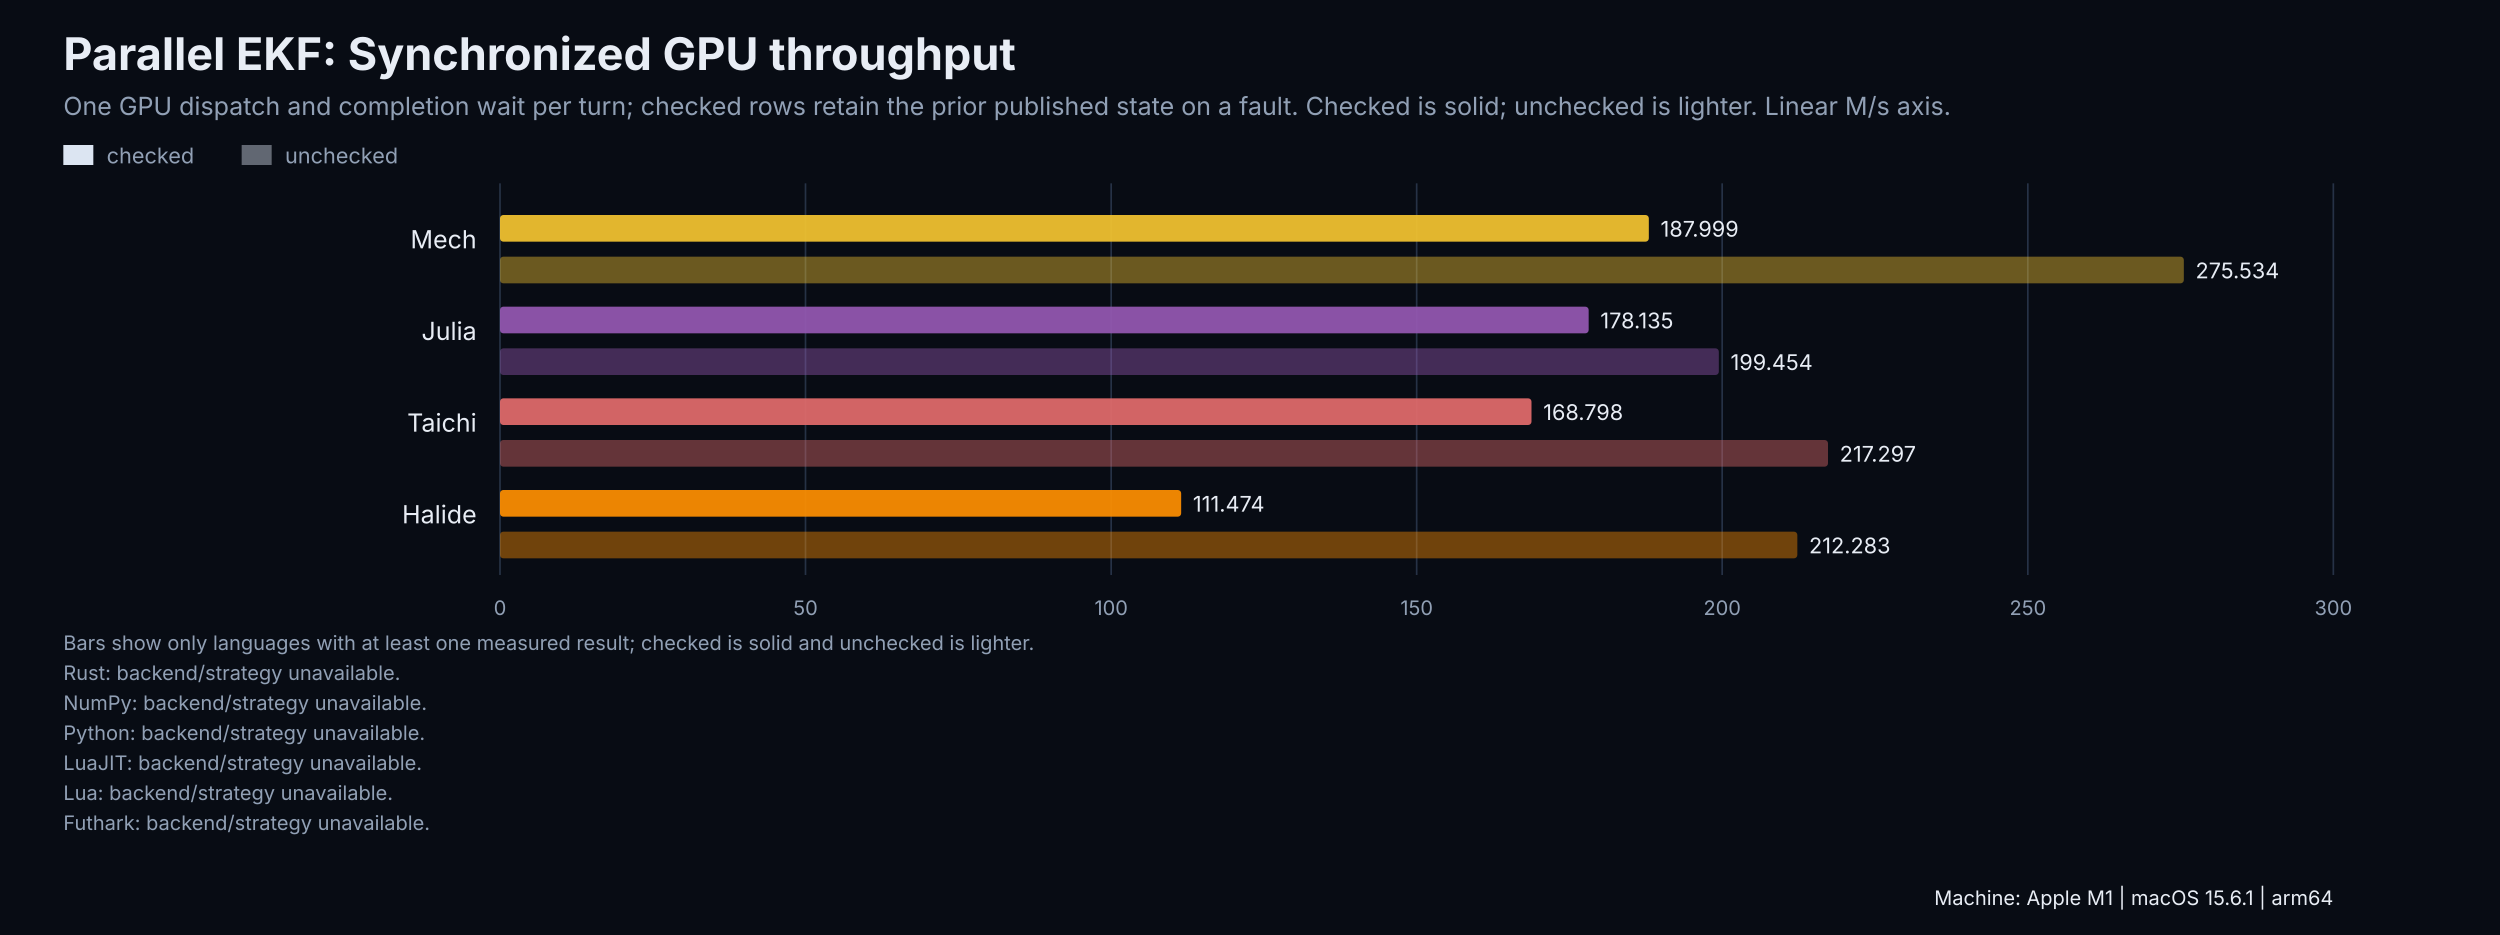
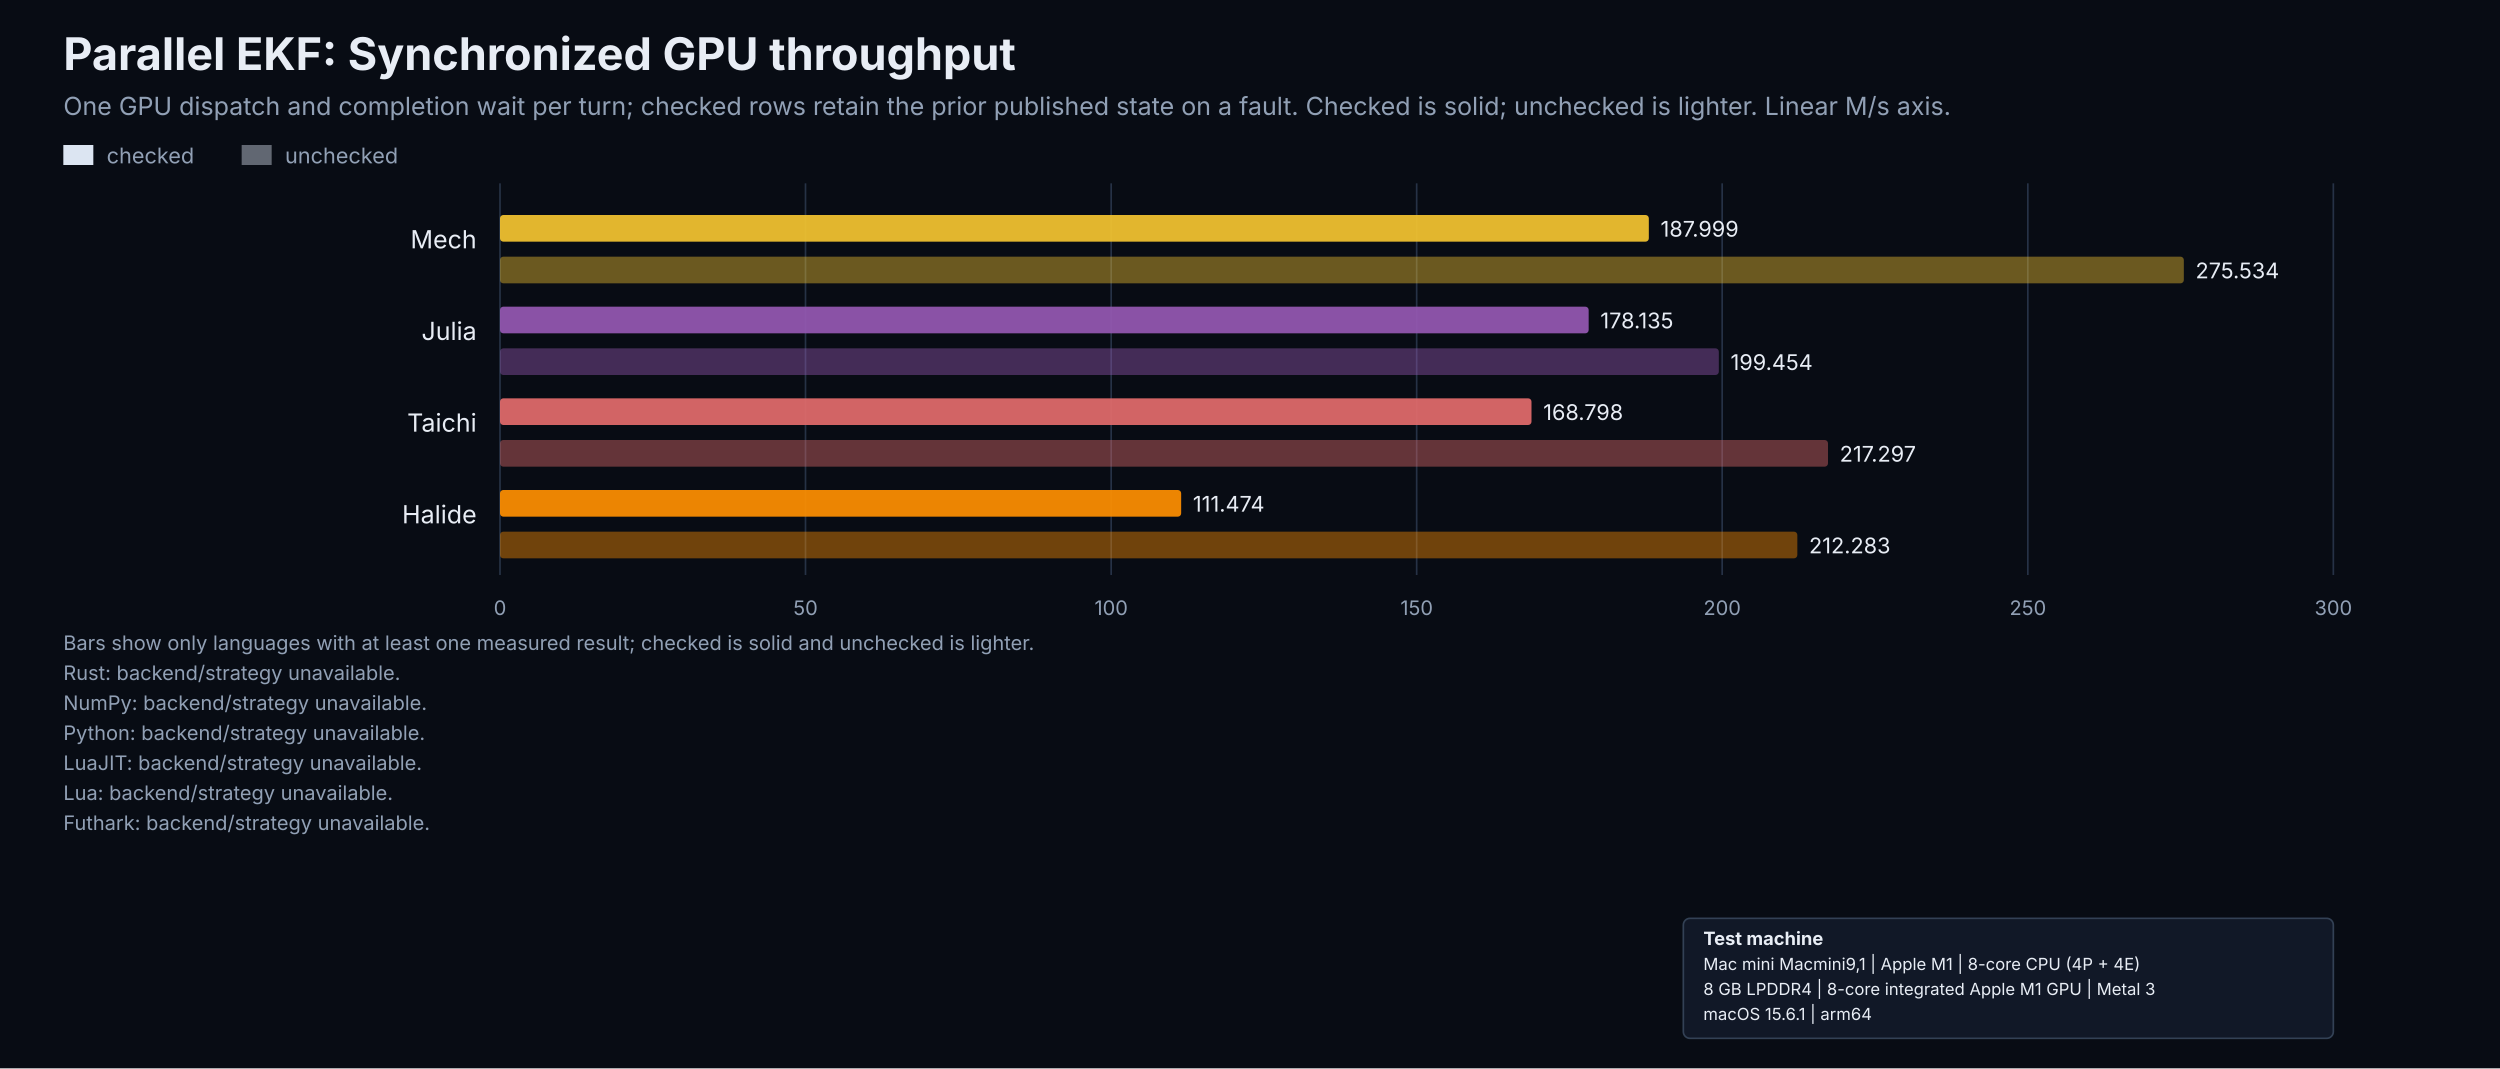
- <svg xmlns="http://www.w3.org/2000/svg" width="1500" height="561" viewBox="0 0 1500 561">
+ <svg xmlns="http://www.w3.org/2000/svg" width="1500" height="641" viewBox="0 0 1500 641">
  <rect width="100%" height="100%" fill="#080c14" />
  <style>text{font-family:-apple-system,BlinkMacSystemFont,"Segoe UI",sans-serif;fill:#e8edf5}.muted{fill:#91a0b5}.grid{stroke:#263246;stroke-width:1}.label{font-size:15px}.value{font-size:13px;font-variant-numeric:tabular-nums}</style>
  <text x="38" y="42" font-size="27" font-weight="700">Parallel EKF: Synchronized GPU throughput</text>
  <text x="38" y="69" class="muted" font-size="15">One GPU dispatch and completion wait per turn; checked rows retain the prior published state on a fault. Checked is solid; unchecked is lighter. Linear M/s axis.</text>
  <rect x="38" y="87" width="18" height="12" fill="#dce5f2" />
  <text x="64" y="98" class="muted" font-size="13">checked</text>
  <rect x="145" y="87" width="18" height="12" fill="#dce5f2" opacity="0.42" />
  <text x="171" y="98" class="muted" font-size="13">unchecked</text>
  <line x1="300.0" y1="110" x2="300.0" y2="345" class="grid" />
  <text x="300.0" y="369" text-anchor="middle" class="muted" font-size="12">0</text>
  <line x1="483.3" y1="110" x2="483.3" y2="345" class="grid" />
  <text x="483.3" y="369" text-anchor="middle" class="muted" font-size="12">50</text>
  <line x1="666.7" y1="110" x2="666.7" y2="345" class="grid" />
  <text x="666.7" y="369" text-anchor="middle" class="muted" font-size="12">100</text>
  <line x1="850.0" y1="110" x2="850.0" y2="345" class="grid" />
  <text x="850.0" y="369" text-anchor="middle" class="muted" font-size="12">150</text>
  <line x1="1033.3" y1="110" x2="1033.3" y2="345" class="grid" />
  <text x="1033.3" y="369" text-anchor="middle" class="muted" font-size="12">200</text>
  <line x1="1216.7" y1="110" x2="1216.7" y2="345" class="grid" />
  <text x="1216.7" y="369" text-anchor="middle" class="muted" font-size="12">250</text>
  <line x1="1400.0" y1="110" x2="1400.0" y2="345" class="grid" />
  <text x="1400.0" y="369" text-anchor="middle" class="muted" font-size="12">300</text>
  <text x="286" y="149" text-anchor="end" class="label">Mech</text>
  <rect x="300" y="129" width="689.3" height="16" rx="2" fill="#f4c430" opacity="0.92" />
  <text x="996.3" y="142" class="value">187.999</text>
  <rect x="300" y="154" width="1010.3" height="16" rx="2" fill="#f4c430" opacity="0.42" />
  <text x="1317.3" y="167" class="value">275.534</text>
  <text x="286" y="204" text-anchor="end" class="label">Julia</text>
  <rect x="300" y="184" width="653.2" height="16" rx="2" fill="#9558b2" opacity="0.92" />
  <text x="960.2" y="197" class="value">178.135</text>
  <rect x="300" y="209" width="731.3" height="16" rx="2" fill="#9558b2" opacity="0.42" />
  <text x="1038.3" y="222" class="value">199.454</text>
  <text x="286" y="259" text-anchor="end" class="label">Taichi</text>
  <rect x="300" y="239" width="618.9" height="16" rx="2" fill="#e36b6b" opacity="0.92" />
  <text x="925.9" y="252" class="value">168.798</text>
  <rect x="300" y="264" width="796.8" height="16" rx="2" fill="#e36b6b" opacity="0.42" />
  <text x="1103.8" y="277" class="value">217.297</text>
  <text x="286" y="314" text-anchor="end" class="label">Halide</text>
  <rect x="300" y="294" width="408.7" height="16" rx="2" fill="#ff8f00" opacity="0.92" />
  <text x="715.7" y="307" class="value">111.474</text>
  <rect x="300" y="319" width="778.4" height="16" rx="2" fill="#ff8f00" opacity="0.42" />
  <text x="1085.4" y="332" class="value">212.283</text>
  <text x="38" y="390" class="muted" font-size="12">Bars show only languages with at least one measured result; checked is solid and unchecked is lighter.</text>
  <text x="38" y="408" class="muted" font-size="12">Rust: backend/strategy unavailable.</text>
  <text x="38" y="426" class="muted" font-size="12">NumPy: backend/strategy unavailable.</text>
  <text x="38" y="444" class="muted" font-size="12">Python: backend/strategy unavailable.</text>
  <text x="38" y="462" class="muted" font-size="12">LuaJIT: backend/strategy unavailable.</text>
  <text x="38" y="480" class="muted" font-size="12">Lua: backend/strategy unavailable.</text>
  <text x="38" y="498" class="muted" font-size="12">Futhark: backend/strategy unavailable.</text>
-   <text x="1400" y="543" text-anchor="end" fill="#91a0b5" font-size="12">Machine: Apple M1 | macOS 15.6.1 | arm64</text>
+   <g aria-label="Test machine">
+     <rect x="1010" y="551" width="390" height="72" rx="4" fill="#111827" stroke="#334155" />
+     <text x="1022" y="567" fill="#e8edf5" font-size="11" font-weight="700">Test machine</text>
+     <text x="1022" y="582" fill="#91a0b5" font-size="10">Mac mini Macmini9,1 | Apple M1 | 8-core CPU (4P + 4E)</text>
+     <text x="1022" y="597" fill="#91a0b5" font-size="10">8 GB LPDDR4 | 8-core integrated Apple M1 GPU | Metal 3</text>
+     <text x="1022" y="612" fill="#91a0b5" font-size="10">macOS 15.6.1 | arm64</text>
+   </g>
</svg>
